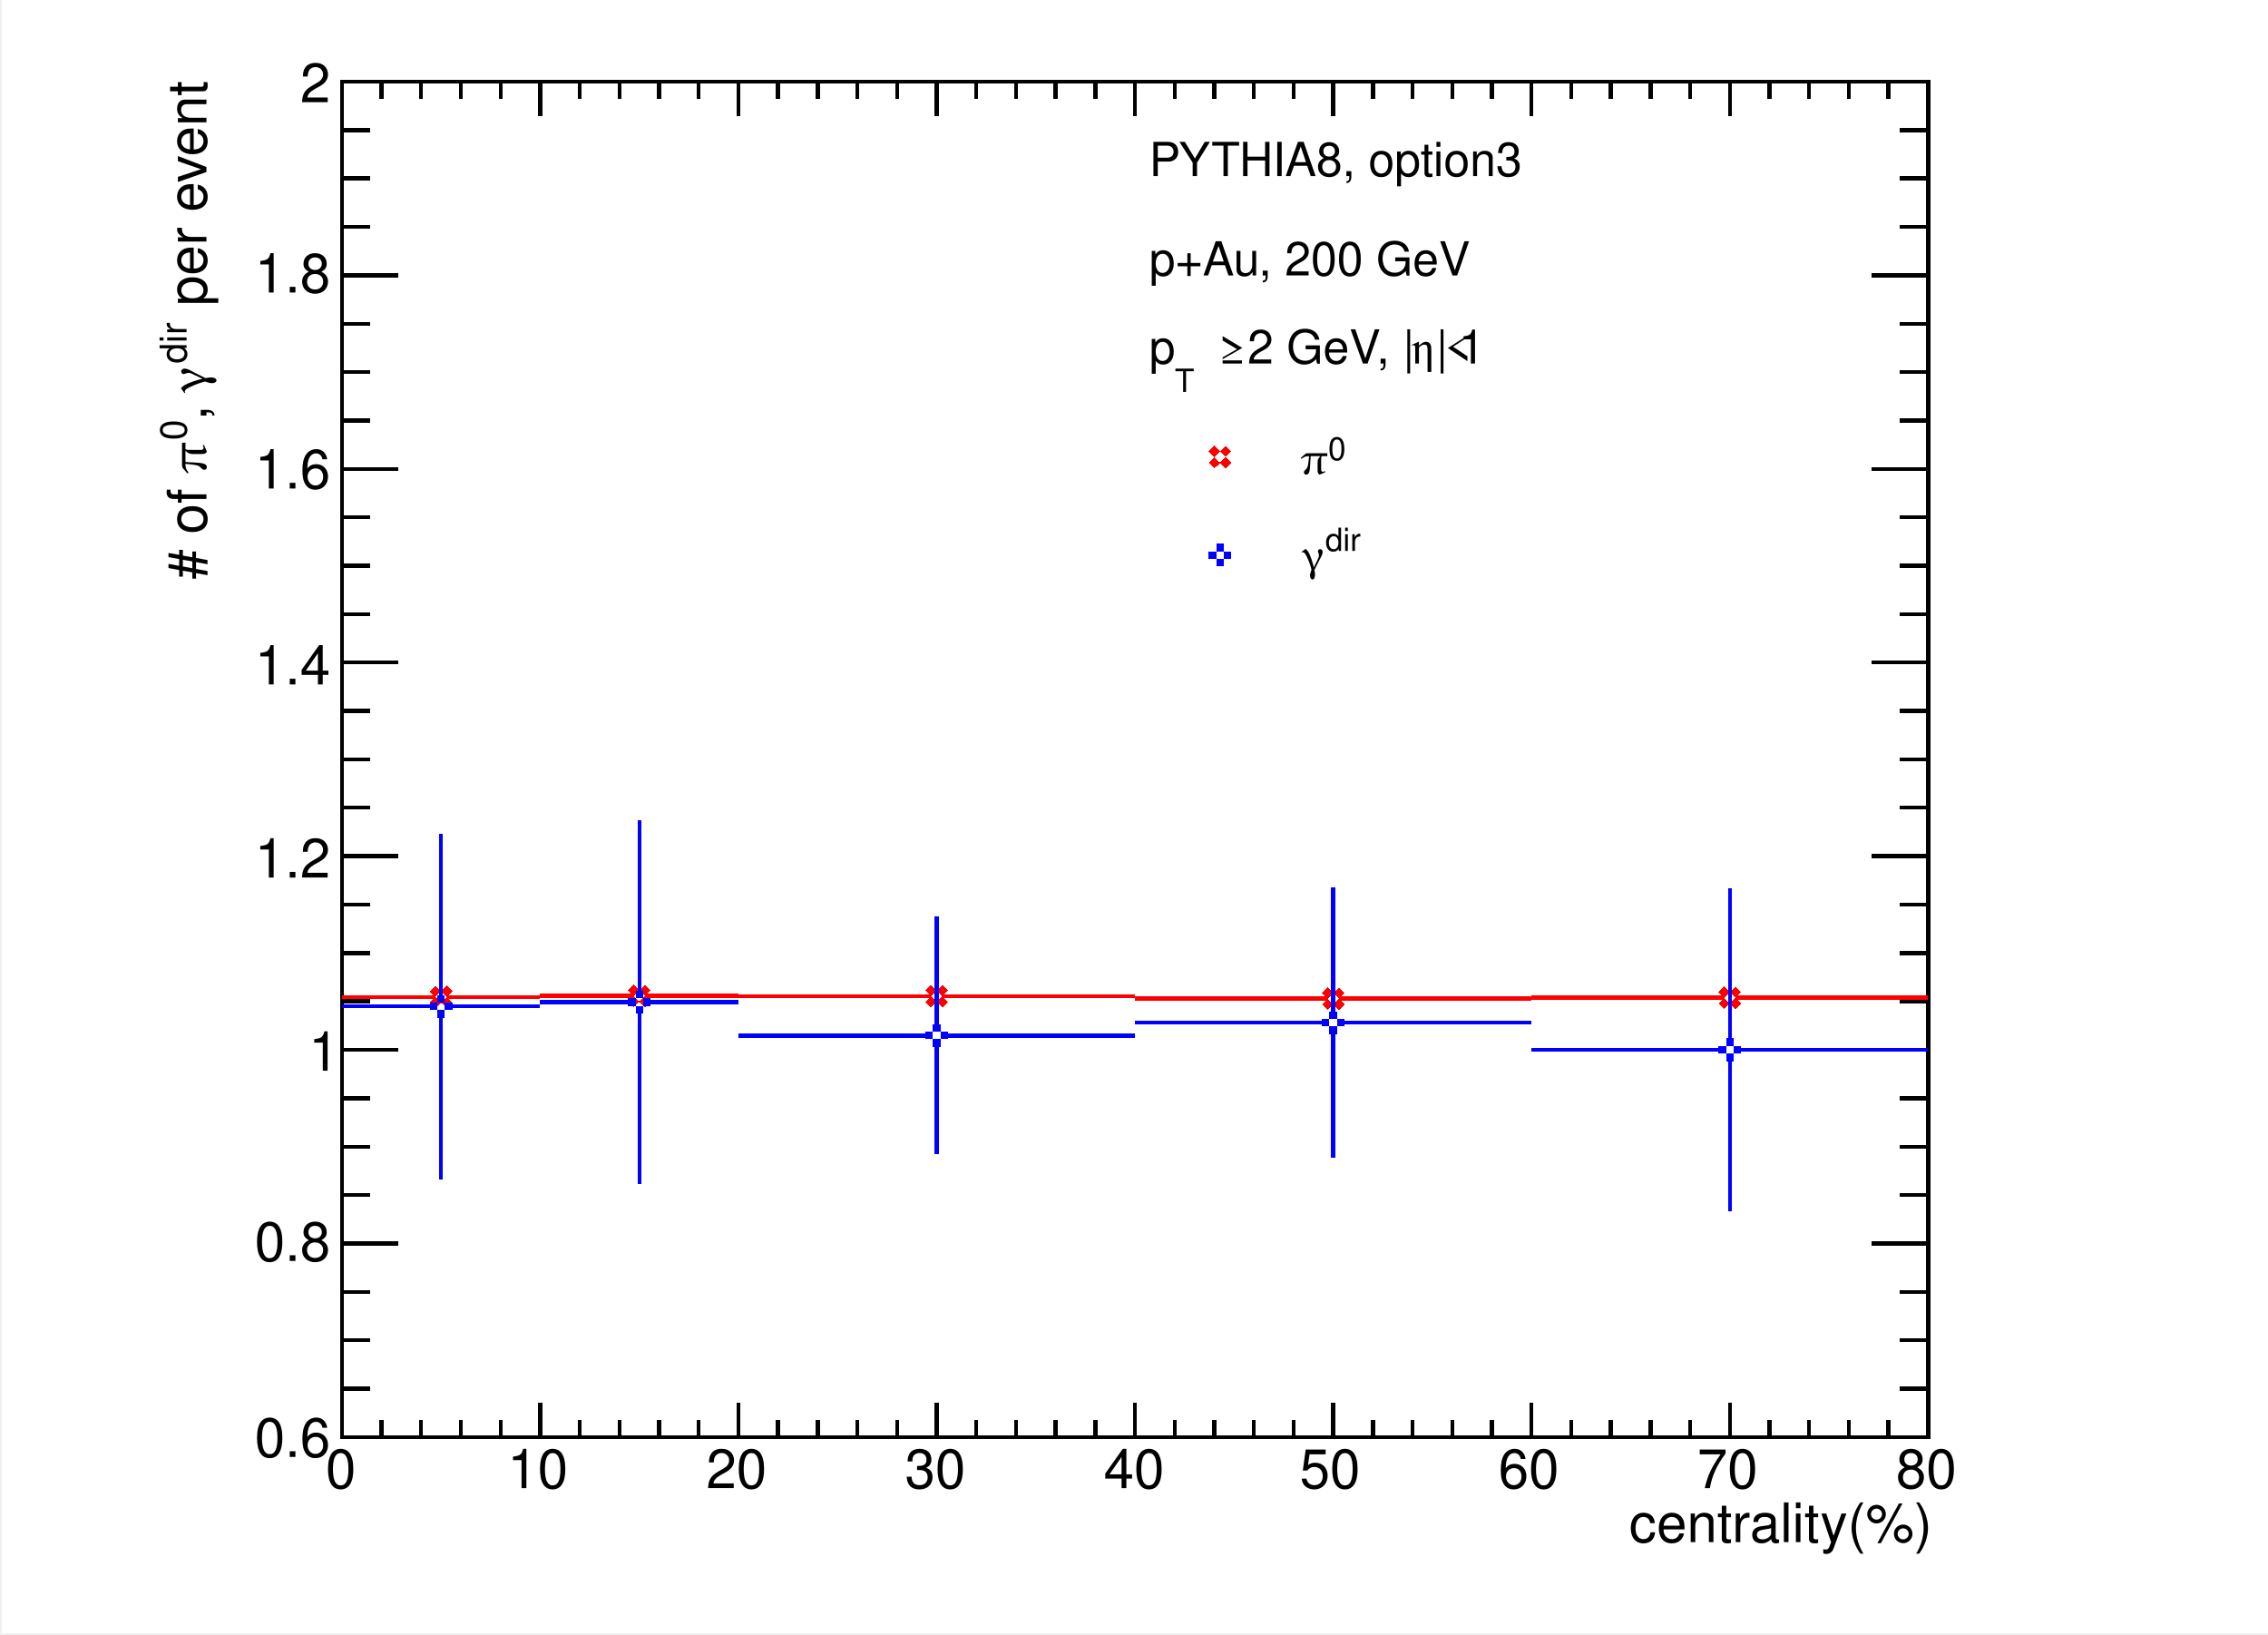
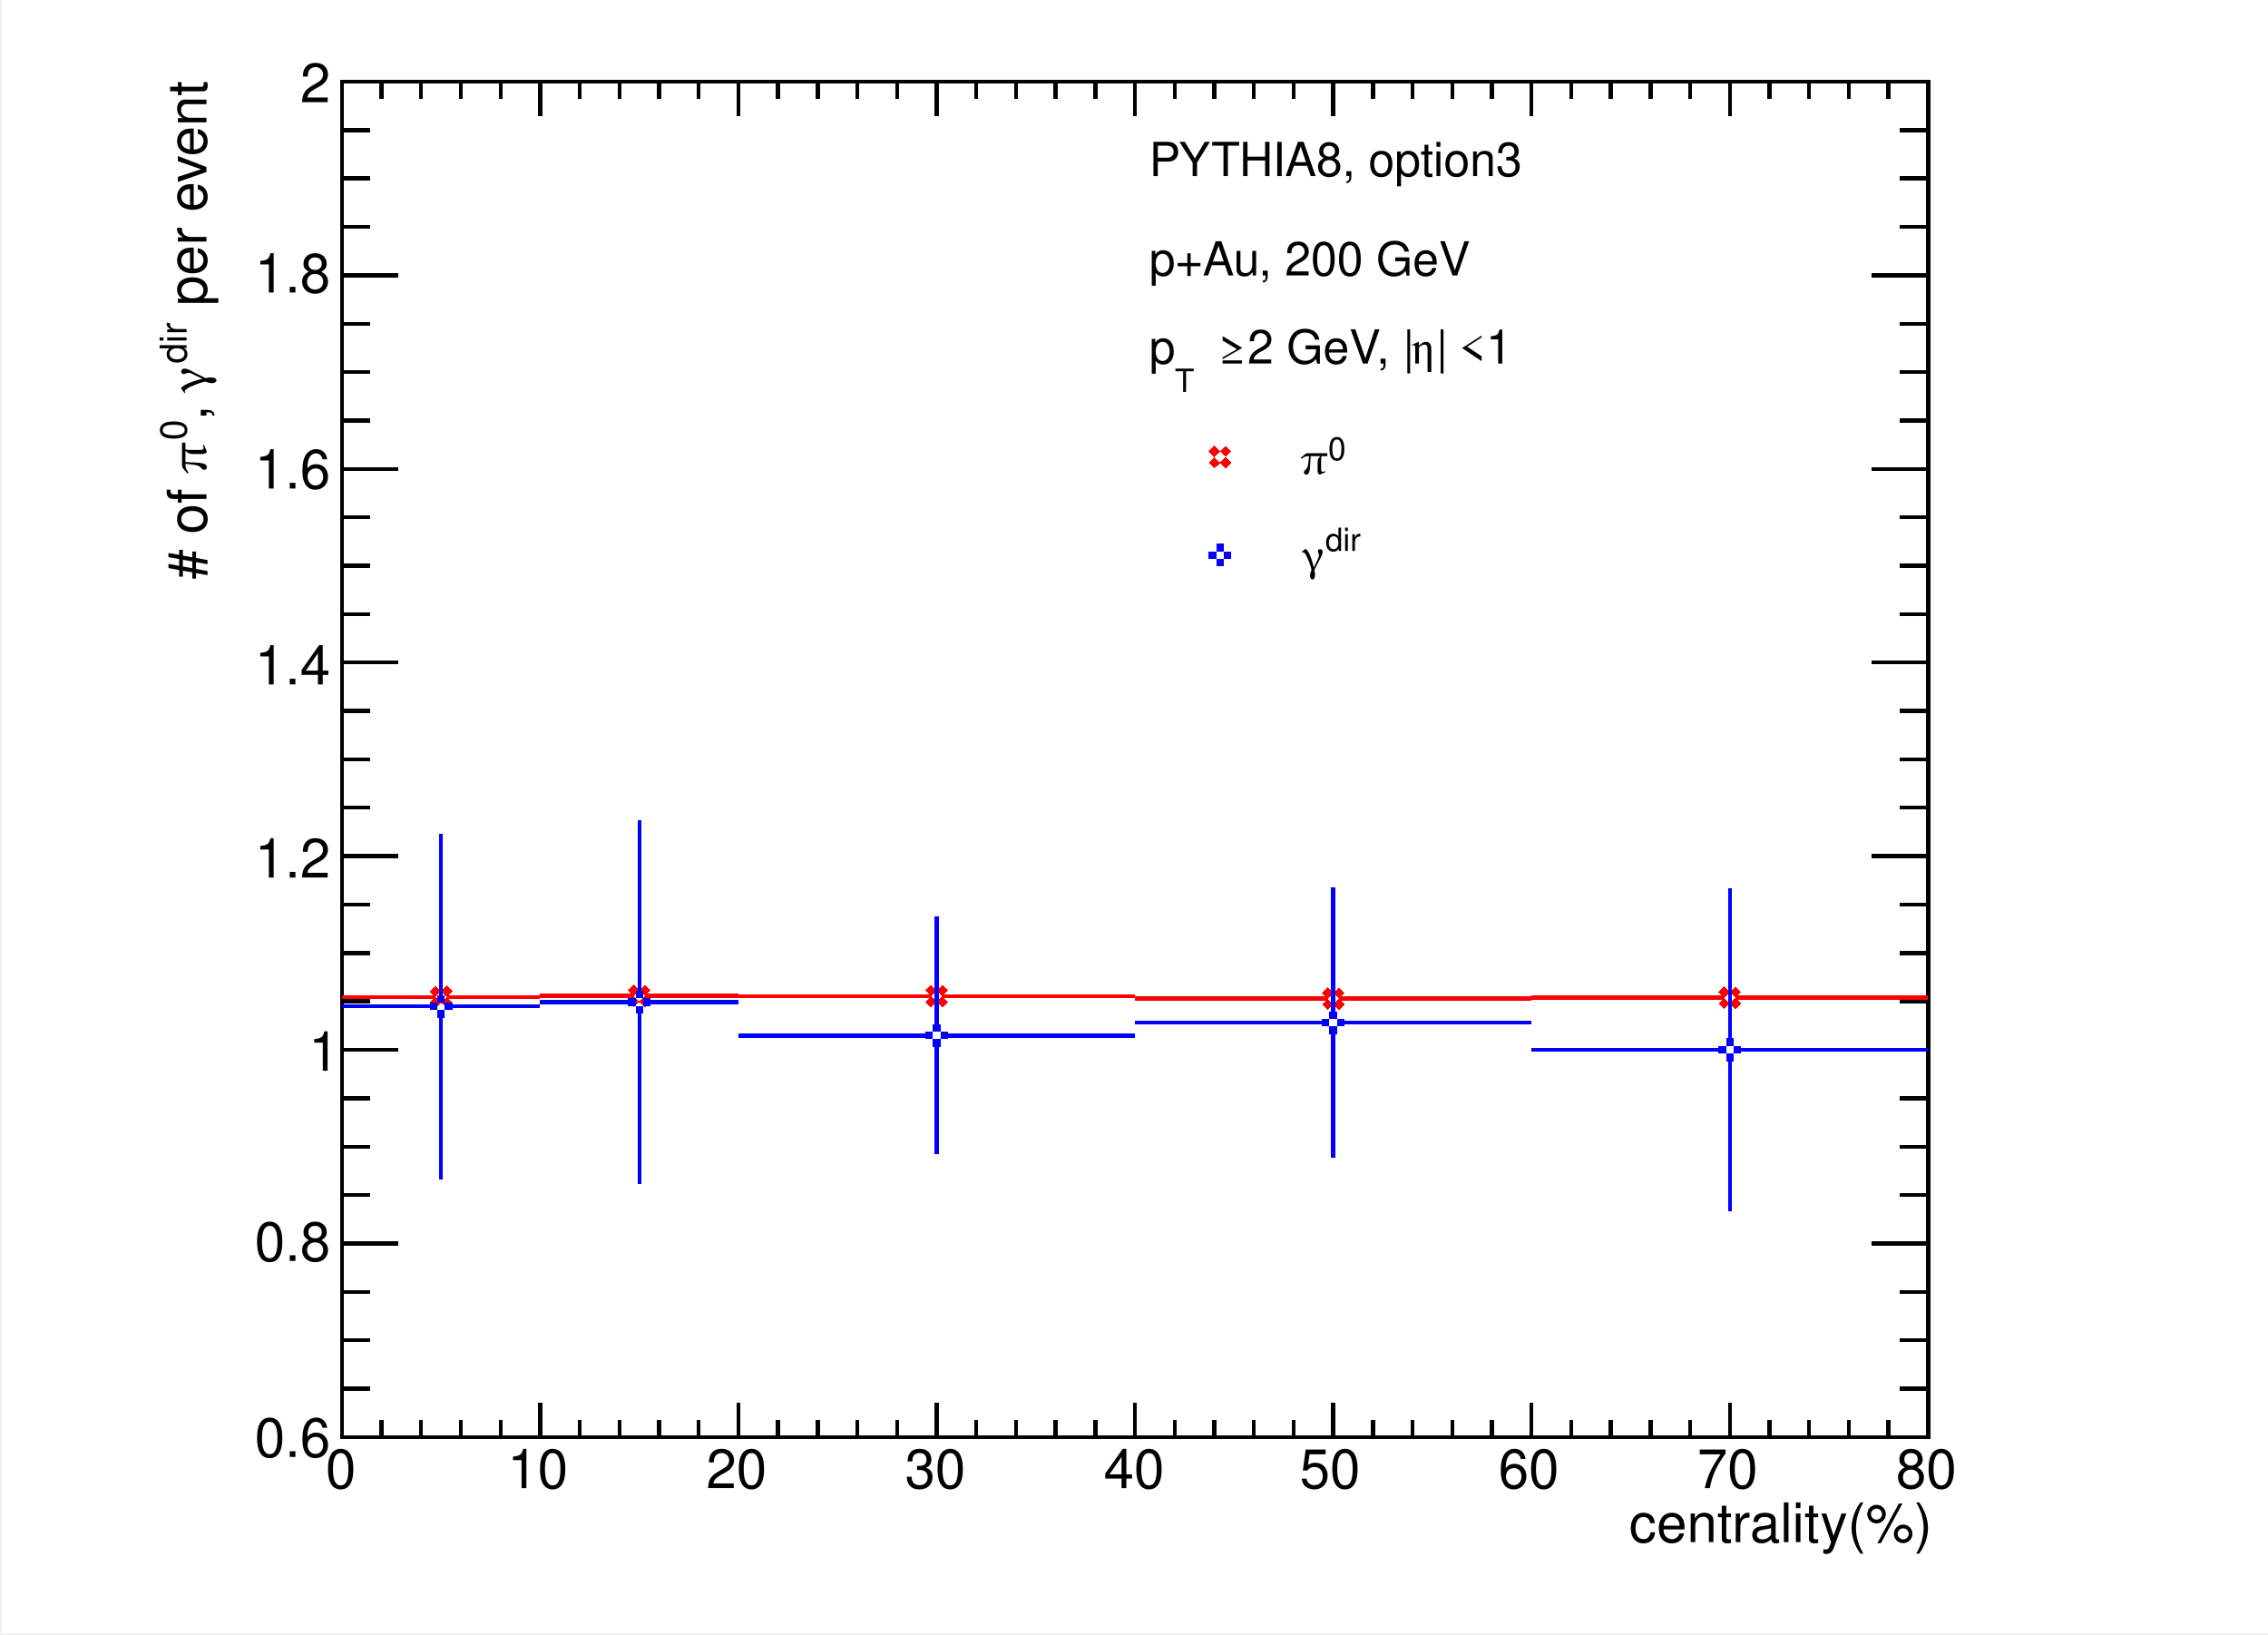
<svg xmlns="http://www.w3.org/2000/svg" width="567.429" height="409.002" viewBox="0 0 567.429 409.002" shape-rendering="crispEdges">
  <defs>
</defs>
  <rect x="0.5" y="0" width="566.929" height="408.502" fill="white" />
  <rect x="85.539" y="20.425" width="396.85" height="339.056" fill="white" />
  <rect x="85.539" y="20.425" width="396.85" height="339.056" fill="none" stroke="black" />
  <rect x="85.539" y="20.425" width="396.85" height="339.056" fill="white" />
  <rect x="85.539" y="20.425" width="396.85" height="339.056" fill="none" stroke="black" />
  <path d="M85.539,359.481h 396.85" fill="none" stroke="black" />
  <path d="M85.539,350.903v 8.579" fill="none" stroke="black" />
  <path d="M95.461,355.192v 4.289" fill="none" stroke="black" />
  <path d="M105.382,355.192v 4.289" fill="none" stroke="black" />
  <path d="M115.303,355.192v 4.289" fill="none" stroke="black" />
  <path d="M125.224,355.192v 4.289" fill="none" stroke="black" />
  <path d="M135.146,350.903v 8.579" fill="none" stroke="black" />
  <path d="M145.067,355.192v 4.289" fill="none" stroke="black" />
  <path d="M154.988,355.192v 4.289" fill="none" stroke="black" />
  <path d="M164.909,355.192v 4.289" fill="none" stroke="black" />
  <path d="M174.831,355.192v 4.289" fill="none" stroke="black" />
  <path d="M184.752,350.903v 8.579" fill="none" stroke="black" />
  <path d="M194.673,355.192v 4.289" fill="none" stroke="black" />
  <path d="M204.594,355.192v 4.289" fill="none" stroke="black" />
  <path d="M214.516,355.192v 4.289" fill="none" stroke="black" />
  <path d="M224.437,355.192v 4.289" fill="none" stroke="black" />
  <path d="M234.358,350.903v 8.579" fill="none" stroke="black" />
  <path d="M244.28,355.192v 4.289" fill="none" stroke="black" />
  <path d="M254.201,355.192v 4.289" fill="none" stroke="black" />
  <path d="M264.122,355.192v 4.289" fill="none" stroke="black" />
  <path d="M274.043,355.192v 4.289" fill="none" stroke="black" />
  <path d="M283.965,350.903v 8.579" fill="none" stroke="black" />
  <path d="M293.886,355.192v 4.289" fill="none" stroke="black" />
  <path d="M303.807,355.192v 4.289" fill="none" stroke="black" />
  <path d="M313.728,355.192v 4.289" fill="none" stroke="black" />
  <path d="M323.65,355.192v 4.289" fill="none" stroke="black" />
  <path d="M333.571,350.903v 8.579" fill="none" stroke="black" />
  <path d="M343.492,355.192v 4.289" fill="none" stroke="black" />
  <path d="M353.413,355.192v 4.289" fill="none" stroke="black" />
  <path d="M363.335,355.192v 4.289" fill="none" stroke="black" />
  <path d="M373.256,355.192v 4.289" fill="none" stroke="black" />
  <path d="M383.177,350.903v 8.579" fill="none" stroke="black" />
  <path d="M393.098,355.192v 4.289" fill="none" stroke="black" />
  <path d="M403.02,355.192v 4.289" fill="none" stroke="black" />
  <path d="M412.941,355.192v 4.289" fill="none" stroke="black" />
  <path d="M422.862,355.192v 4.289" fill="none" stroke="black" />
  <path d="M432.783,350.903v 8.579" fill="none" stroke="black" />
  <path d="M442.705,355.192v 4.289" fill="none" stroke="black" />
  <path d="M452.626,355.192v 4.289" fill="none" stroke="black" />
  <path d="M462.547,355.192v 4.289" fill="none" stroke="black" />
  <path d="M472.469,355.192v 4.289" fill="none" stroke="black" />
  <path d="M482.39,350.903v 8.579" fill="none" stroke="black" />
  <text xml:space="preserve" x="81.49" y="372.269" fill="black" font-size="13.617" font-family="Helvetica">0</text>
  <text xml:space="preserve" x="126.958" y="372.269" fill="black" font-size="13.617" font-family="Helvetica">10</text>
  <text xml:space="preserve" x="176.689" y="372.269" fill="black" font-size="13.617" font-family="Helvetica">20</text>
  <text xml:space="preserve" x="226.419" y="372.269" fill="black" font-size="13.617" font-family="Helvetica">30</text>
  <text xml:space="preserve" x="276.15" y="372.269" fill="black" font-size="13.617" font-family="Helvetica">40</text>
  <text xml:space="preserve" x="325.17" y="372.269" fill="black" font-size="13.617" font-family="Helvetica">50</text>
  <text xml:space="preserve" x="374.901" y="372.269" fill="black" font-size="13.617" font-family="Helvetica">60</text>
  <text xml:space="preserve" x="424.631" y="372.269" fill="black" font-size="13.617" font-family="Helvetica">70</text>
  <text xml:space="preserve" x="474.362" y="372.269" fill="black" font-size="13.617" font-family="Helvetica">80</text>
  <text xml:space="preserve" x="407.581" y="385.768" fill="black" font-size="13.617" font-family="Helvetica">centrality(%)</text>
  <path d="M85.539,20.425h 396.85" fill="none" stroke="black" />
  <path d="M85.539,29.004v -8.579" fill="none" stroke="black" />
  <path d="M95.461,24.714v -4.289" fill="none" stroke="black" />
  <path d="M105.382,24.714v -4.289" fill="none" stroke="black" />
  <path d="M115.303,24.714v -4.289" fill="none" stroke="black" />
  <path d="M125.224,24.714v -4.289" fill="none" stroke="black" />
  <path d="M135.146,29.004v -8.579" fill="none" stroke="black" />
  <path d="M145.067,24.714v -4.289" fill="none" stroke="black" />
  <path d="M154.988,24.714v -4.289" fill="none" stroke="black" />
  <path d="M164.909,24.714v -4.289" fill="none" stroke="black" />
  <path d="M174.831,24.714v -4.289" fill="none" stroke="black" />
  <path d="M184.752,29.004v -8.579" fill="none" stroke="black" />
  <path d="M194.673,24.714v -4.289" fill="none" stroke="black" />
  <path d="M204.594,24.714v -4.289" fill="none" stroke="black" />
  <path d="M214.516,24.714v -4.289" fill="none" stroke="black" />
  <path d="M224.437,24.714v -4.289" fill="none" stroke="black" />
  <path d="M234.358,29.004v -8.579" fill="none" stroke="black" />
  <path d="M244.28,24.714v -4.289" fill="none" stroke="black" />
  <path d="M254.201,24.714v -4.289" fill="none" stroke="black" />
  <path d="M264.122,24.714v -4.289" fill="none" stroke="black" />
  <path d="M274.043,24.714v -4.289" fill="none" stroke="black" />
  <path d="M283.965,29.004v -8.579" fill="none" stroke="black" />
  <path d="M293.886,24.714v -4.289" fill="none" stroke="black" />
  <path d="M303.807,24.714v -4.289" fill="none" stroke="black" />
  <path d="M313.728,24.714v -4.289" fill="none" stroke="black" />
  <path d="M323.65,24.714v -4.289" fill="none" stroke="black" />
  <path d="M333.571,29.004v -8.579" fill="none" stroke="black" />
  <path d="M343.492,24.714v -4.289" fill="none" stroke="black" />
  <path d="M353.413,24.714v -4.289" fill="none" stroke="black" />
  <path d="M363.335,24.714v -4.289" fill="none" stroke="black" />
  <path d="M373.256,24.714v -4.289" fill="none" stroke="black" />
  <path d="M383.177,29.004v -8.579" fill="none" stroke="black" />
  <path d="M393.098,24.714v -4.289" fill="none" stroke="black" />
  <path d="M403.02,24.714v -4.289" fill="none" stroke="black" />
  <path d="M412.941,24.714v -4.289" fill="none" stroke="black" />
  <path d="M422.862,24.714v -4.289" fill="none" stroke="black" />
  <path d="M432.783,29.004v -8.579" fill="none" stroke="black" />
  <path d="M442.705,24.714v -4.289" fill="none" stroke="black" />
  <path d="M452.626,24.714v -4.289" fill="none" stroke="black" />
  <path d="M462.547,24.714v -4.289" fill="none" stroke="black" />
  <path d="M472.469,24.714v -4.289" fill="none" stroke="black" />
  <path d="M482.39,29.004v -8.579" fill="none" stroke="black" />
  <path d="M85.539,359.481v -339.056" fill="none" stroke="black" />
  <path d="M99.656,359.481h -14.117" fill="none" stroke="black" />
  <path d="M92.598,347.372h -7.058" fill="none" stroke="black" />
  <path d="M92.598,335.263h -7.058" fill="none" stroke="black" />
  <path d="M92.598,323.154h -7.058" fill="none" stroke="black" />
  <path d="M99.656,311.045h -14.117" fill="none" stroke="black" />
  <path d="M92.598,298.936h -7.058" fill="none" stroke="black" />
  <path d="M92.598,286.826h -7.058" fill="none" stroke="black" />
  <path d="M92.598,274.717h -7.058" fill="none" stroke="black" />
  <path d="M99.656,262.608h -14.117" fill="none" stroke="black" />
  <path d="M92.598,250.499h -7.058" fill="none" stroke="black" />
  <path d="M92.598,238.39h -7.058" fill="none" stroke="black" />
  <path d="M92.598,226.281h -7.058" fill="none" stroke="black" />
  <path d="M99.656,214.172h -14.117" fill="none" stroke="black" />
  <path d="M92.598,202.062h -7.058" fill="none" stroke="black" />
  <path d="M92.598,189.953h -7.058" fill="none" stroke="black" />
  <path d="M92.598,177.844h -7.058" fill="none" stroke="black" />
  <path d="M99.656,165.735h -14.117" fill="none" stroke="black" />
  <path d="M92.598,153.626h -7.058" fill="none" stroke="black" />
  <path d="M92.598,141.517h -7.058" fill="none" stroke="black" />
  <path d="M92.598,129.407h -7.058" fill="none" stroke="black" />
  <path d="M99.656,117.298h -14.117" fill="none" stroke="black" />
  <path d="M92.598,105.189h -7.058" fill="none" stroke="black" />
  <path d="M92.598,93.08h -7.058" fill="none" stroke="black" />
  <path d="M92.598,80.971h -7.058" fill="none" stroke="black" />
  <path d="M99.656,68.862h -14.117" fill="none" stroke="black" />
  <path d="M92.598,56.752h -7.058" fill="none" stroke="black" />
  <path d="M92.598,44.643h -7.058" fill="none" stroke="black" />
  <path d="M92.598,32.534h -7.058" fill="none" stroke="black" />
  <path d="M99.656,20.425h -14.117" fill="none" stroke="black" />
  <path d="M99.656,359.481h -14.117" fill="none" stroke="black" />
  <text xml:space="preserve" x="63.729" y="364.454" fill="black" font-size="13.617" font-family="Helvetica">0.6</text>
  <text xml:space="preserve" x="63.729" y="315.434" fill="black" font-size="13.617" font-family="Helvetica">0.8</text>
  <text xml:space="preserve" x="77.227" y="267.835" fill="black" font-size="13.617" font-family="Helvetica">1</text>
  <text xml:space="preserve" x="63.729" y="219.525" fill="black" font-size="13.617" font-family="Helvetica">1.2</text>
  <text xml:space="preserve" x="63.729" y="171.215" fill="black" font-size="13.617" font-family="Helvetica">1.4</text>
  <text xml:space="preserve" x="63.729" y="122.195" fill="black" font-size="13.617" font-family="Helvetica">1.6</text>
  <text xml:space="preserve" x="63.729" y="73.175" fill="black" font-size="13.617" font-family="Helvetica">1.8</text>
  <text xml:space="preserve" x="75.096" y="25.576" fill="black" font-size="13.617" font-family="Helvetica">2</text>
  <g transform="rotate(-90,51.6515,80.2794)">
    <text xml:space="preserve" x="51.651" y="80.279" fill="black" font-size="13.617" font-family="Helvetica"> per event</text>
  </g>
  <g transform="rotate(-90,46.6784,90.936)">
    <text xml:space="preserve" x="46.678" y="90.936" fill="black" font-size="9.245" font-family="Helvetica">dir</text>
  </g>
  <g transform="rotate(-90,51.6515,98.0404)">
    <text xml:space="preserve" x="51.651" y="98.04" fill="black" font-size="13.617" font-family="Times">γ</text>
  </g>
  <g transform="rotate(-90,51.6515,105.145)">
    <text xml:space="preserve" x="51.651" y="105.145" fill="black" font-size="13.617" font-family="Helvetica">, </text>
  </g>
  <g transform="rotate(-90,46.6784,110.118)">
    <text xml:space="preserve" x="46.678" y="110.118" fill="black" font-size="9.245" font-family="Helvetica">0</text>
  </g>
  <g transform="rotate(-90,51.6515,117.933)">
    <text xml:space="preserve" x="51.651" y="117.933" fill="black" font-size="13.617" font-family="Times">π</text>
  </g>
  <g transform="rotate(-90,51.6515,144.929)">
    <text xml:space="preserve" x="51.651" y="144.929" fill="black" font-size="13.617" font-family="Helvetica"># of </text>
  </g>
  <path d="M482.39,359.481v -339.056" fill="none" stroke="black" />
  <path d="M468.273,359.481h 14.117" fill="none" stroke="black" />
  <path d="M475.332,347.372h 7.058" fill="none" stroke="black" />
  <path d="M475.332,335.263h 7.058" fill="none" stroke="black" />
  <path d="M475.332,323.154h 7.058" fill="none" stroke="black" />
  <path d="M468.273,311.045h 14.117" fill="none" stroke="black" />
  <path d="M475.332,298.936h 7.058" fill="none" stroke="black" />
  <path d="M475.332,286.826h 7.058" fill="none" stroke="black" />
  <path d="M475.332,274.717h 7.058" fill="none" stroke="black" />
  <path d="M468.273,262.608h 14.117" fill="none" stroke="black" />
  <path d="M475.332,250.499h 7.058" fill="none" stroke="black" />
  <path d="M475.332,238.39h 7.058" fill="none" stroke="black" />
  <path d="M475.332,226.281h 7.058" fill="none" stroke="black" />
  <path d="M468.273,214.172h 14.117" fill="none" stroke="black" />
  <path d="M475.332,202.062h 7.058" fill="none" stroke="black" />
  <path d="M475.332,189.953h 7.058" fill="none" stroke="black" />
  <path d="M475.332,177.844h 7.058" fill="none" stroke="black" />
  <path d="M468.273,165.735h 14.117" fill="none" stroke="black" />
  <path d="M475.332,153.626h 7.058" fill="none" stroke="black" />
  <path d="M475.332,141.517h 7.058" fill="none" stroke="black" />
  <path d="M475.332,129.407h 7.058" fill="none" stroke="black" />
  <path d="M468.273,117.298h 14.117" fill="none" stroke="black" />
  <path d="M475.332,105.189h 7.058" fill="none" stroke="black" />
  <path d="M475.332,93.08h 7.058" fill="none" stroke="black" />
  <path d="M475.332,80.971h 7.058" fill="none" stroke="black" />
  <path d="M468.273,68.862h 14.117" fill="none" stroke="black" />
  <path d="M475.332,56.752h 7.058" fill="none" stroke="black" />
  <path d="M475.332,44.643h 7.058" fill="none" stroke="black" />
  <path d="M475.332,32.534h 7.058" fill="none" stroke="black" />
  <path d="M468.273,20.425h 14.117" fill="none" stroke="black" />
  <path d="M468.273,359.481h 14.117" fill="none" stroke="black" />
  <path d="M85.539,249.42h 23.382" fill="none" stroke="#ff0000" />
  <path d="M111.763,249.42h 23.382" fill="none" stroke="#ff0000" />
  <g fill="#ff0000">
    <polygon points=" 110.343, 250.855 108.922, 252.262 107.501, 250.841 108.922, 249.42 107.501, 247.999 108.922, 246.578 110.343, 247.999 111.763, 246.578 113.184, 247.999 111.763, 249.42 113.184, 250.841 111.763, 252.262 110.343, 250.827 111.749,  249.42 110.343, 248.013 108.936, 249.42 110.343, 250.827" />
  </g>
  <path d="M159.949,250.586v -0.032" fill="none" stroke="#ff0000" />
  <path d="M159.949,247.712v -0.032" fill="none" stroke="#ff0000" />
  <path d="M135.146,249.133h 23.382" fill="none" stroke="#ff0000" />
  <path d="M161.37,249.133h 23.382" fill="none" stroke="#ff0000" />
  <g fill="#ff0000">
    <polygon points=" 159.949, 250.568 158.528, 251.975 157.107, 250.554 158.528, 249.133 157.107, 247.712 158.528, 246.291 159.949, 247.712 161.37, 246.291 162.791, 247.712 161.37, 249.133 162.791, 250.554 161.37, 251.975 159.949, 250.54 161.355,  249.133 159.949, 247.726 158.542, 249.133 159.949, 250.54" />
  </g>
  <path d="M184.752,249.201h 48.185" fill="none" stroke="#ff0000" />
  <path d="M235.779,249.201h 48.185" fill="none" stroke="#ff0000" />
  <g fill="#ff0000">
    <polygon points=" 234.358, 250.636 232.937, 252.043 231.517, 250.622 232.937, 249.201 231.517, 247.781 232.937, 246.36 234.358, 247.781 235.779, 246.36 237.2, 247.781 235.779, 249.201 237.2, 250.622 235.779, 252.043 234.358, 250.608 235.765, 249.201  234.358, 247.795 232.952, 249.201 234.358, 250.608" />
  </g>
  <path d="M283.965,249.817h 48.185" fill="none" stroke="#ff0000" />
  <path d="M334.992,249.817h 48.185" fill="none" stroke="#ff0000" />
  <g fill="#ff0000">
    <polygon points=" 333.571, 251.252 332.15, 252.659 330.729, 251.238 332.15, 249.817 330.729, 248.396 332.15, 246.975 333.571, 248.396 334.992, 246.975 336.413, 248.396 334.992, 249.817 336.413, 251.238 334.992, 252.659 333.571, 251.224 334.978,  249.817 333.571, 248.41 332.164, 249.817 333.571, 251.224" />
  </g>
  <path d="M383.177,249.597h 48.185" fill="none" stroke="#ff0000" />
  <path d="M434.204,249.597h 48.185" fill="none" stroke="#ff0000" />
  <g fill="#ff0000">
    <polygon points=" 432.783, 251.032 431.363, 252.439 429.942, 251.018 431.363, 249.597 429.942, 248.176 431.363, 246.756 432.783, 248.176 434.204, 246.756 435.625, 248.176 434.204, 249.597 435.625, 251.018 434.204, 252.439 432.783, 251.004 434.19,  249.597 432.783, 248.191 431.377, 249.597 432.783, 251.004" />
  </g>
  <path d="M110.343,295.01v -40.404" fill="none" stroke="#0000ff" />
  <path d="M110.343,248.922v -40.404" fill="none" stroke="#0000ff" />
  <path d="M85.539,251.764h 21.961" fill="none" stroke="#0000ff" />
  <path d="M113.184,251.764h 21.961" fill="none" stroke="#0000ff" />
  <g fill="#0000ff">
    <polygon points=" 109.395, 250.807 109.395, 248.922 111.29, 248.922 111.29, 250.817 113.184, 250.817 113.184, 252.711 111.29, 252.711 111.29, 254.606 109.395, 254.606 109.395, 252.711 107.501, 252.711 107.501, 250.817 109.395, 250.826 109.395,  252.711 111.29, 252.711 111.29, 250.817" />
  </g>
  <path d="M159.949,296.164v -42.625" fill="none" stroke="#0000ff" />
  <path d="M159.949,247.856v -42.625" fill="none" stroke="#0000ff" />
  <path d="M135.146,250.698h 21.961" fill="none" stroke="#0000ff" />
  <path d="M162.791,250.698h 21.961" fill="none" stroke="#0000ff" />
  <g fill="#0000ff">
    <polygon points=" 159.002, 249.741 159.002, 247.856 160.896, 247.856 160.896, 249.75 162.791, 249.75 162.791, 251.645 160.896, 251.645 160.896, 253.539 159.002, 253.539 159.002, 251.645 157.107, 251.645 157.107, 249.75 159.002, 249.76 159.002,  251.645 160.896, 251.645 160.896, 249.75" />
  </g>
  <path d="M234.358,288.739v -26.851" fill="none" stroke="#0000ff" />
  <path d="M234.358,256.205v -26.851" fill="none" stroke="#0000ff" />
  <path d="M184.752,259.047h 46.764" fill="none" stroke="#0000ff" />
  <path d="M237.2,259.047h 46.764" fill="none" stroke="#0000ff" />
  <g fill="#0000ff">
    <polygon points=" 233.411, 258.09 233.411, 256.205 235.306, 256.205 235.306, 258.099 237.2, 258.099 237.2, 259.994 235.306, 259.994 235.306, 261.888 233.411, 261.888 233.411, 259.994 231.517, 259.994 231.517, 258.099 233.411, 258.109 233.411, 259.994  235.306, 259.994 235.306, 258.099" />
  </g>
  <path d="M333.571,289.624v -30.964" fill="none" stroke="#0000ff" />
  <path d="M333.571,252.976v -30.964" fill="none" stroke="#0000ff" />
  <path d="M283.965,255.818h 46.764" fill="none" stroke="#0000ff" />
  <path d="M336.413,255.818h 46.764" fill="none" stroke="#0000ff" />
  <g fill="#0000ff">
    <polygon points=" 332.624, 254.861 332.624, 252.976 334.518, 252.976 334.518, 254.871 336.413, 254.871 336.413, 256.765 334.518, 256.765 334.518, 258.66 332.624, 258.66 332.624, 256.765 330.729, 256.765 330.729, 254.871 332.624, 254.88 332.624,  256.765 334.518, 256.765 334.518, 254.871" />
  </g>
  <path d="M432.783,302.972v -37.522" fill="none" stroke="#0000ff" />
  <path d="M432.783,259.766v -37.522" fill="none" stroke="#0000ff" />
  <path d="M383.177,262.608h 46.764" fill="none" stroke="#0000ff" />
  <path d="M435.625,262.608h 46.764" fill="none" stroke="#0000ff" />
  <g fill="#0000ff">
    <polygon points=" 431.836, 261.651 431.836, 259.766 433.731, 259.766 433.731, 261.661 435.625, 261.661 435.625, 263.555 433.731, 263.555 433.731, 265.45 431.836, 265.45 431.836, 263.555 429.942, 263.555 429.942, 261.661 431.836, 261.67 431.836,  263.555 433.731, 263.555 433.731, 261.661" />
  </g>
  <text xml:space="preserve" x="287.517" y="44.047" fill="black" font-size="11.743" font-family="Helvetica">PYTHIA8, option3</text>
  <text xml:space="preserve" x="287.517" y="68.912" fill="black" font-size="11.743" font-family="Helvetica">p+Au, 200 GeV</text>
-   <text xml:space="preserve" x="364.954" y="90.936" fill="black" font-size="11.743" font-family="Helvetica">1</text>
-   <text xml:space="preserve" x="361.402" y="90.936" fill="black" font-size="11.743" font-family="Times">&lt;</text>
-   <text xml:space="preserve" x="359.271" y="90.936" fill="black" font-size="11.743" font-family="Helvetica">|</text>
+   <text xml:space="preserve" x="368.507" y="90.936" fill="black" font-size="11.743" font-family="Helvetica"> 1</text>
+   <text xml:space="preserve" x="364.954" y="90.936" fill="black" font-size="11.743" font-family="Times">&lt;</text>
+   <text xml:space="preserve" x="359.271" y="90.936" fill="black" font-size="11.743" font-family="Helvetica">| </text>
  <text xml:space="preserve" x="352.877" y="90.936" fill="black" font-size="11.743" font-family="Times">η</text>
  <text xml:space="preserve" x="308.83" y="90.936" fill="black" font-size="11.743" font-family="Helvetica"> 2 GeV, |</text>
  <text xml:space="preserve" x="302.436" y="90.936" fill="black" font-size="11.743" font-family="Times">≥</text>
  <text xml:space="preserve" x="298.884" y="90.936" fill="black" font-size="11.743" font-family="Helvetica"> </text>
  <text xml:space="preserve" x="293.911" y="98.04" fill="black" font-size="7.995" font-family="Helvetica">T</text>
  <text xml:space="preserve" x="287.517" y="90.936" fill="black" font-size="11.743" font-family="Helvetica">p</text>
  <text xml:space="preserve" x="332.274" y="115.091" fill="black" font-size="7.995" font-family="Helvetica">0</text>
  <text xml:space="preserve" x="325.88" y="118.643" fill="black" font-size="11.743" font-family="Times">π</text>
  <g fill="#ff0000">
    <polygon points=" 305.224, 115.816 303.804, 117.222 302.383, 115.801 303.804, 114.38 302.383, 112.96 303.804, 111.539 305.224, 112.96 306.645, 111.539 308.066, 112.96 306.645, 114.38 308.066, 115.801 306.645, 117.222 305.224, 115.787 306.631, 114.38  305.224, 112.974 303.818, 114.38 305.224, 115.787" />
  </g>
  <text xml:space="preserve" x="331.564" y="137.825" fill="black" font-size="7.995" font-family="Helvetica">dir</text>
  <text xml:space="preserve" x="325.88" y="142.798" fill="black" font-size="11.743" font-family="Times">γ</text>
  <g fill="#0000ff">
    <polygon points=" 304.277, 137.934 304.277, 136.049 306.172, 136.049 306.172, 137.943 308.066, 137.943 308.066, 139.838 306.172, 139.838 306.172, 141.732 304.277, 141.732 304.277, 139.838 302.383, 139.838 302.383, 137.943 304.277, 137.953 304.277,  139.838 306.172, 139.838 306.172, 137.943" />
  </g>
</svg>
